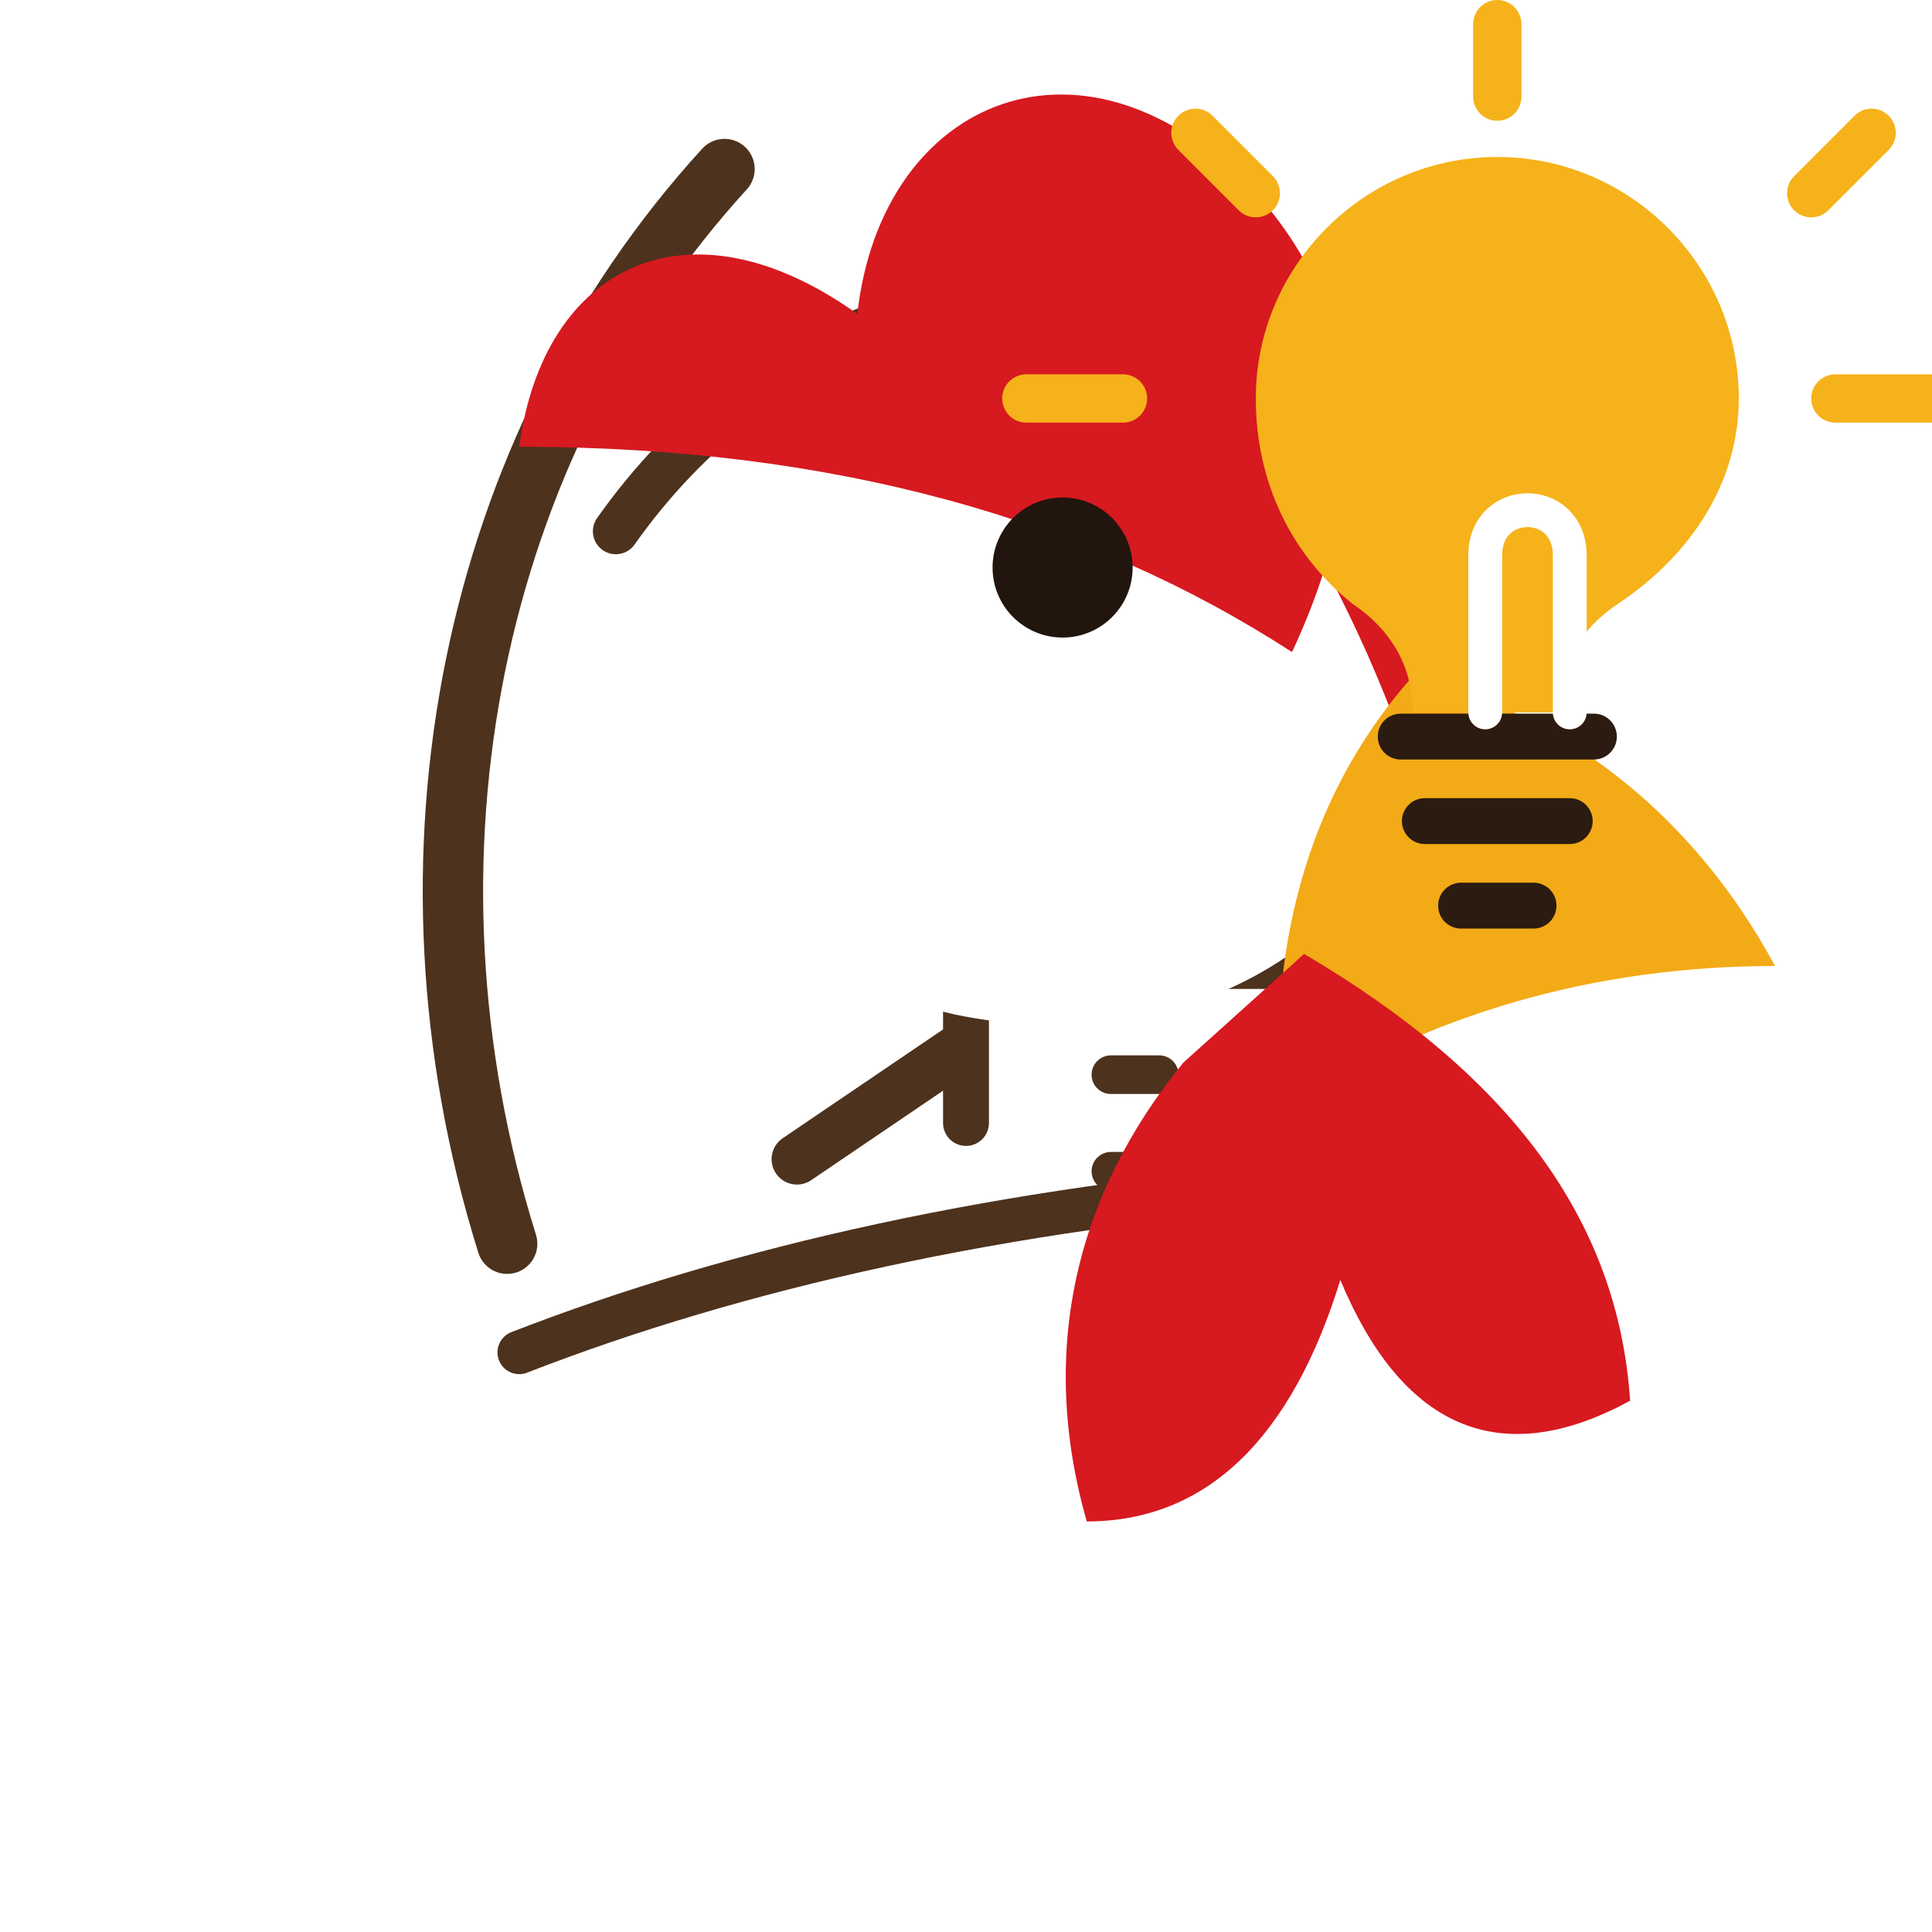
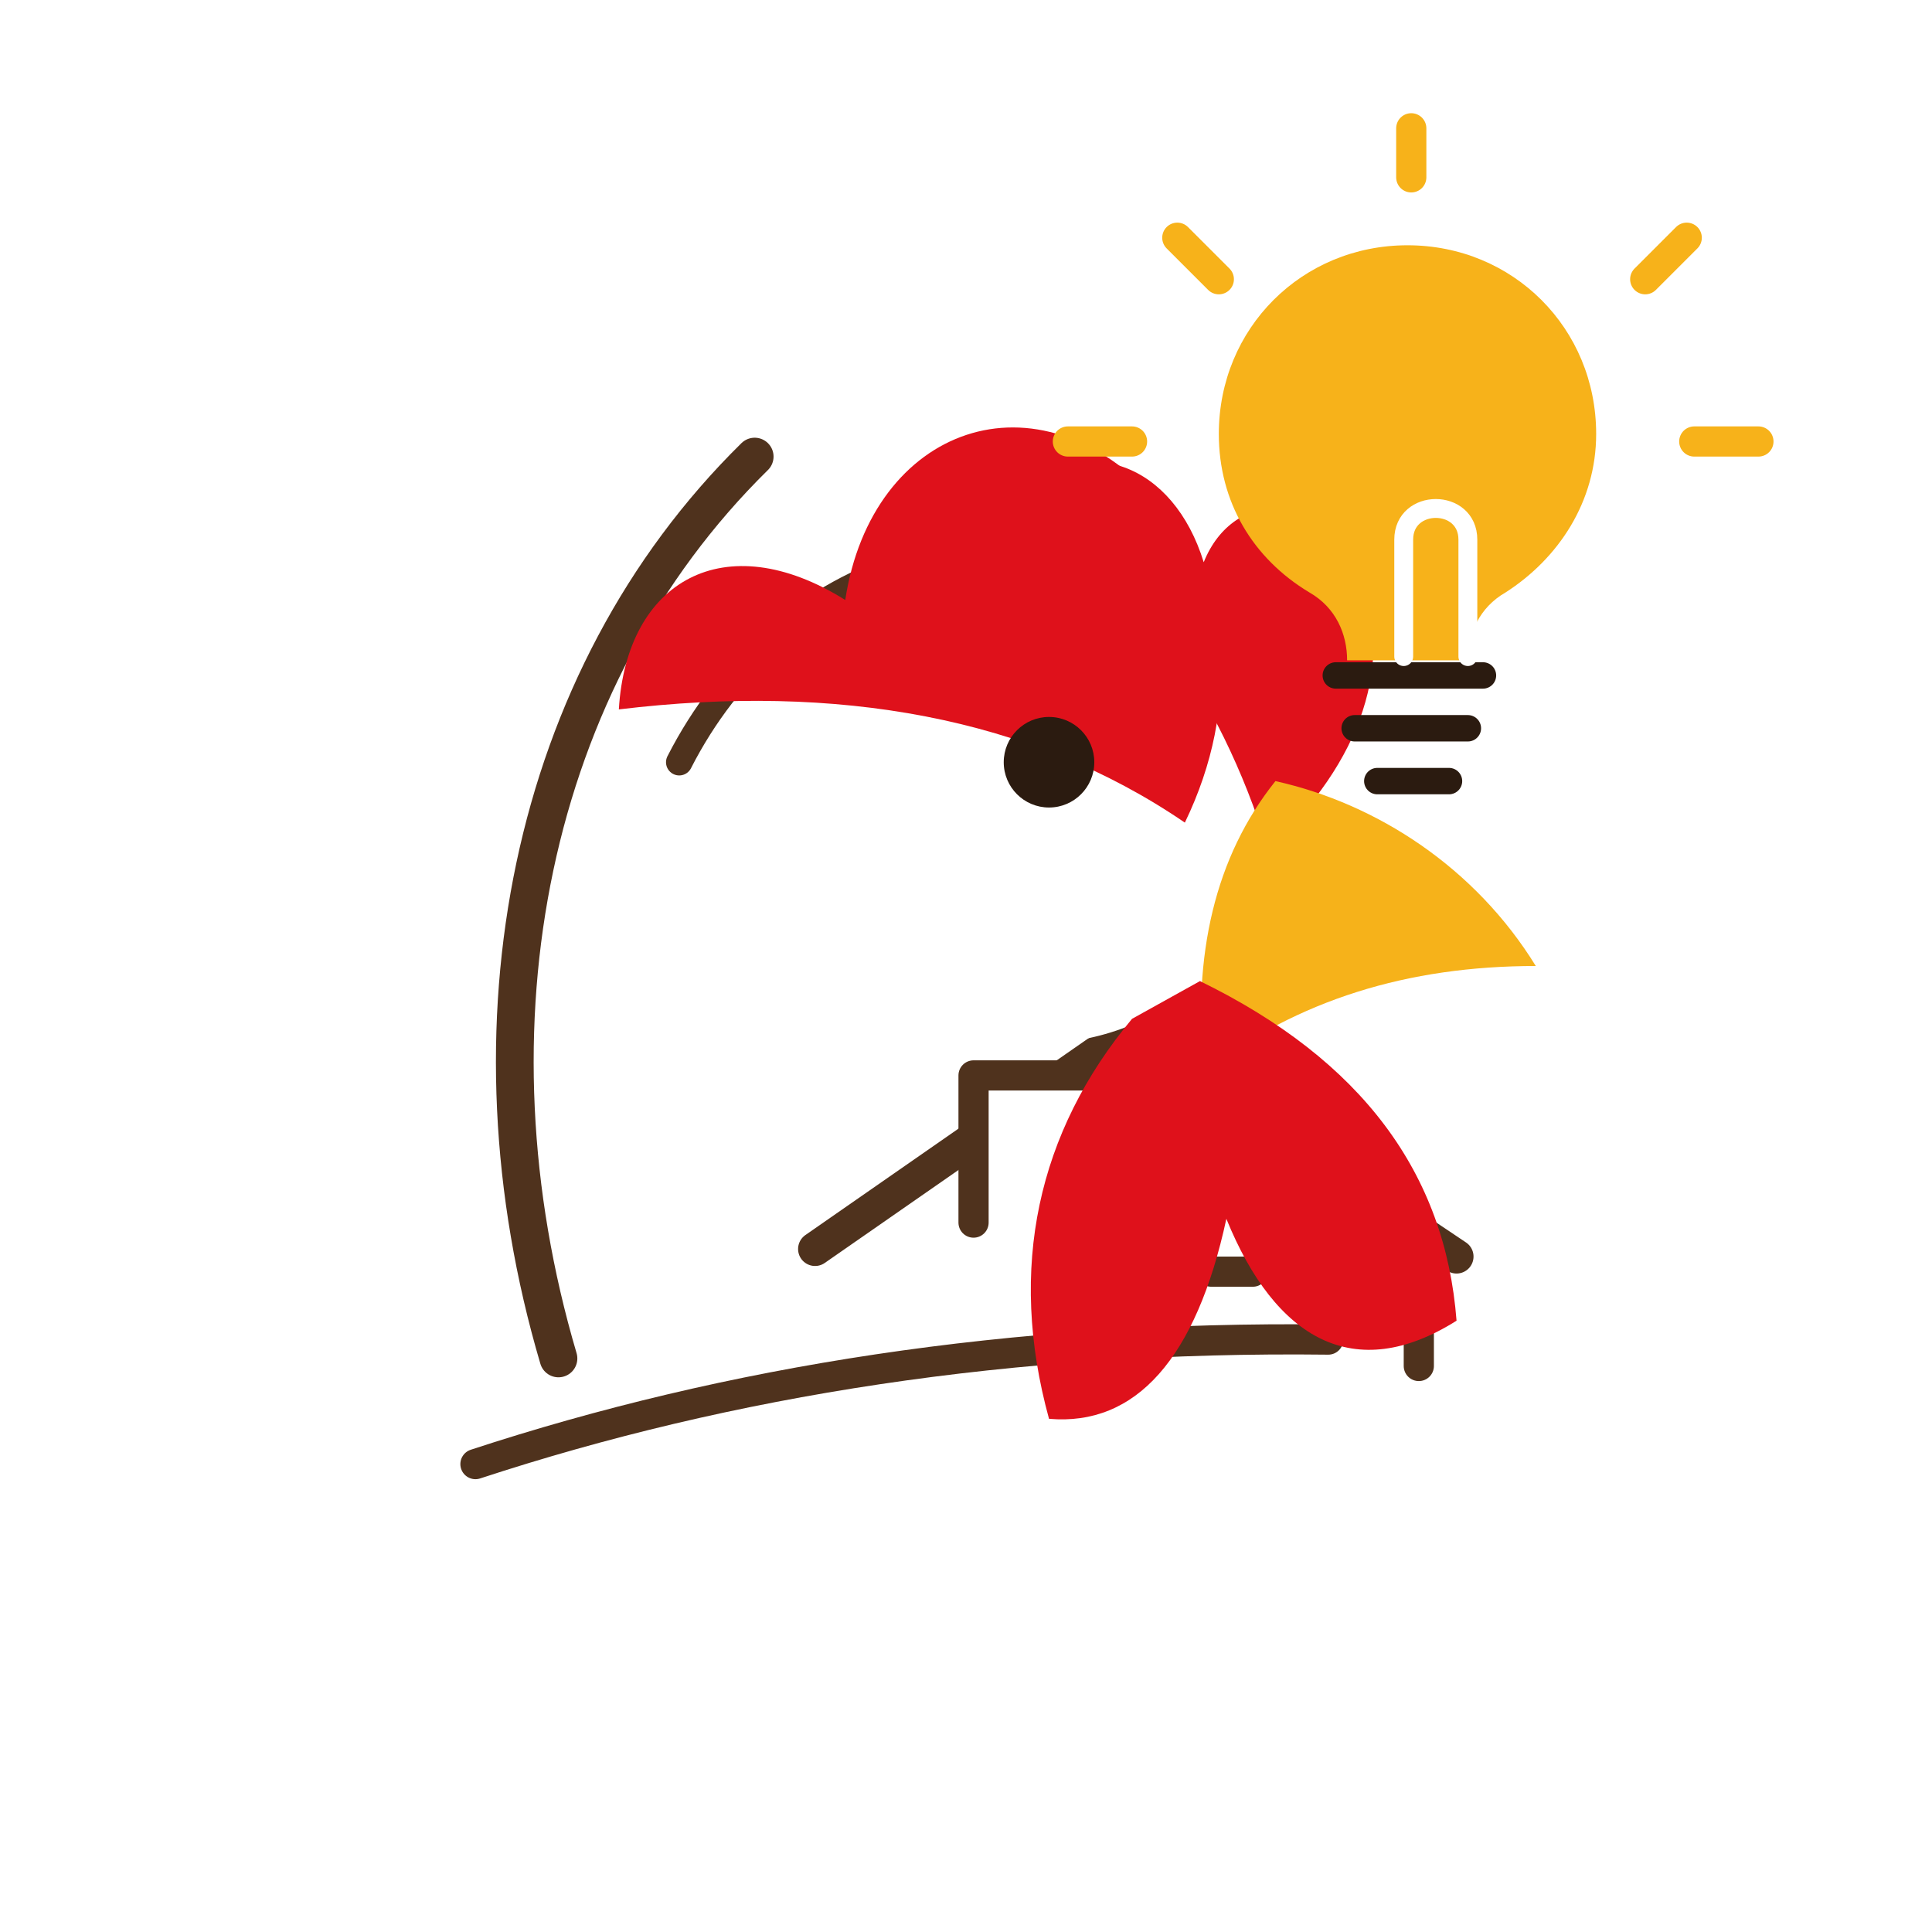
- <svg xmlns="http://www.w3.org/2000/svg" viewBox="0 0 160 160" role="img" aria-label="SMARTPOULTRY logo">
-   <rect width="160" height="160" fill="#ffffff" />
-   <path d="M43 112c18-7 40-12 66-14" fill="none" stroke="#4d321d" stroke-width="3.6" stroke-linecap="round" />
-   <path d="M66 96l28-19 30 20" fill="none" stroke="#4d321d" stroke-width="4.2" stroke-linecap="round" stroke-linejoin="round" />
-   <path d="M80 93V80h29v17" fill="#fff" stroke="#4d321d" stroke-width="3.8" stroke-linecap="round" stroke-linejoin="round" />
-   <path d="M109 88l13 9v11" fill="none" stroke="#4d321d" stroke-width="3.8" stroke-linecap="round" stroke-linejoin="round" />
-   <path d="M92 89h4m8 0h4m-16 8h4m8 0h4" stroke="#4d321d" stroke-width="3.2" stroke-linecap="round" />
-   <path d="M42 103c-10-32-3-66 18-89" fill="none" stroke="#4d321d" stroke-width="5" stroke-linecap="round" />
-   <path d="M50 44c11-16 31-23 49-15 14 6 22 19 19 33-3 16-20 26-39 22-17-4-27-16-29-40Z" fill="#ffffff" />
-   <path d="M51 44c12-17 32-24 49-16 11 5 19 15 21 27" fill="none" stroke="#4d321d" stroke-width="3.8" stroke-linecap="round" />
-   <path d="M43 37c2-15 14-21 28-11 2-18 19-25 33-10 9 10 10 23 3 38-17-11-38-17-64-17Z" fill="#d71920" />
-   <path d="M83 16c9-7 20-3 23 10 4-10 15-9 20 1 5 11 1 23-10 34-7-19-18-34-33-45Z" fill="#d71920" />
-   <path d="M117 56c12 3 23 11 30 24-15 0-29 4-41 12-1-15 3-27 11-36Z" fill="#f3aa17" />
-   <path d="M98 88c-9 11-12 24-8 38 10 0 17-7 21-20 5 12 13 16 24 10-1-15-10-27-27-37Z" fill="#d71920" />
-   <circle cx="88" cy="47" r="5.8" fill="#22150d" />
-   <path d="M104 33c0-11 9-20 20-20s20 9 20 20c0 7-4 13-10 17-3 2-5 5-5 9h-12c0-4-2-7-5-9-5-4-8-10-8-17Z" fill="#f6b21a" />
-   <path d="M116 61h16m-14 7h12m-9 7h6" fill="none" stroke="#2b1b10" stroke-width="3.8" stroke-linecap="round" />
-   <path d="M123 59V46m7 13V46m-7 0c0-5 7-5 7 0" fill="none" stroke="#ffffff" stroke-width="2.8" stroke-linecap="round" stroke-linejoin="round" />
-   <path d="M124 8V2m-20 14-5-5m51 5 5-5m-62 22h-8m75 0h-8" fill="none" stroke="#f6b21a" stroke-width="4" stroke-linecap="round" />
+ <svg xmlns="http://www.w3.org/2000/svg" viewBox="0 0 512 512" role="img" aria-label="SMARTPOULTRY logo">
+   <rect width="512" height="512" fill="#ffffff" />
+   <path d="M148 360c-26-88-8-180 52-239" fill="none" stroke="#4f321d" stroke-width="10" stroke-linecap="round" />
+   <path d="M126 388c67-22 142-34 226-33" fill="none" stroke="#4f321d" stroke-width="8" stroke-linecap="round" />
+   <path d="M216 331l82-57 88 59" fill="none" stroke="#4f321d" stroke-width="9" stroke-linecap="round" stroke-linejoin="round" />
+   <path d="M258 324v-39h80v48" fill="#ffffff" stroke="#4f321d" stroke-width="8" stroke-linecap="round" stroke-linejoin="round" />
+   <path d="M337 304l39 26v32" fill="none" stroke="#4f321d" stroke-width="8" stroke-linecap="round" stroke-linejoin="round" />
+   <path d="M289 315h11m21 0h11m-43 22h11m21 0h11" stroke="#4f321d" stroke-width="8" stroke-linecap="round" />
+   <path d="M179 203c27-42 80-59 122-37 28 15 42 44 32 72-12 31-48 47-83 34-35-13-53-38-71-69Z" fill="#ffffff" />
+   <path d="M180 202c26-51 84-72 130-42 17 11 28 28 33 47" fill="none" stroke="#4f321d" stroke-width="7" stroke-linecap="round" />
+   <path d="M164 188c2-34 28-49 60-29 7-46 51-62 83-26 19 22 22 54 7 85-41-28-92-37-150-30Z" fill="#df111b" />
+   <path d="M268 131c20-17 43-8 51 18 8-20 32-19 41 2 10 24 1 51-24 74-13-42-36-73-68-94Z" fill="#df111b" />
+   <path d="M338 207c27 6 53 23 69 49-34 0-63 9-88 28-3-31 3-57 19-77Z" fill="#f6b21a" />
+   <path d="M300 270c-25 30-33 66-22 106 23 2 39-16 47-53 13 32 34 44 61 27-3-39-25-69-68-90Z" fill="#df111b" />
+   <circle cx="278" cy="202" r="12" fill="#2b1b10" />
+   <path d="M323 115c0-28 22-50 50-50s50 22 50 50c0 18-10 33-24 42-7 4-10 11-10 18h-32c0-7-3-14-10-18-15-9-24-24-24-42Z" fill="#f7b21a" />
+   <path d="M354 179h39m-34 14h30m-24 14h19" fill="none" stroke="#2b1b10" stroke-width="7" stroke-linecap="round" />
+   <path d="M372 174v-31m17 31v-31m-17 0c0-11 17-11 17 0" fill="none" stroke="#ffffff" stroke-width="5" stroke-linecap="round" stroke-linejoin="round" />
+   <path d="M374 47V34m-51 40-11-11m124 11 11-11m-147 54h-17m183 0h-17" fill="none" stroke="#f7b21a" stroke-width="8" stroke-linecap="round" />
</svg>
